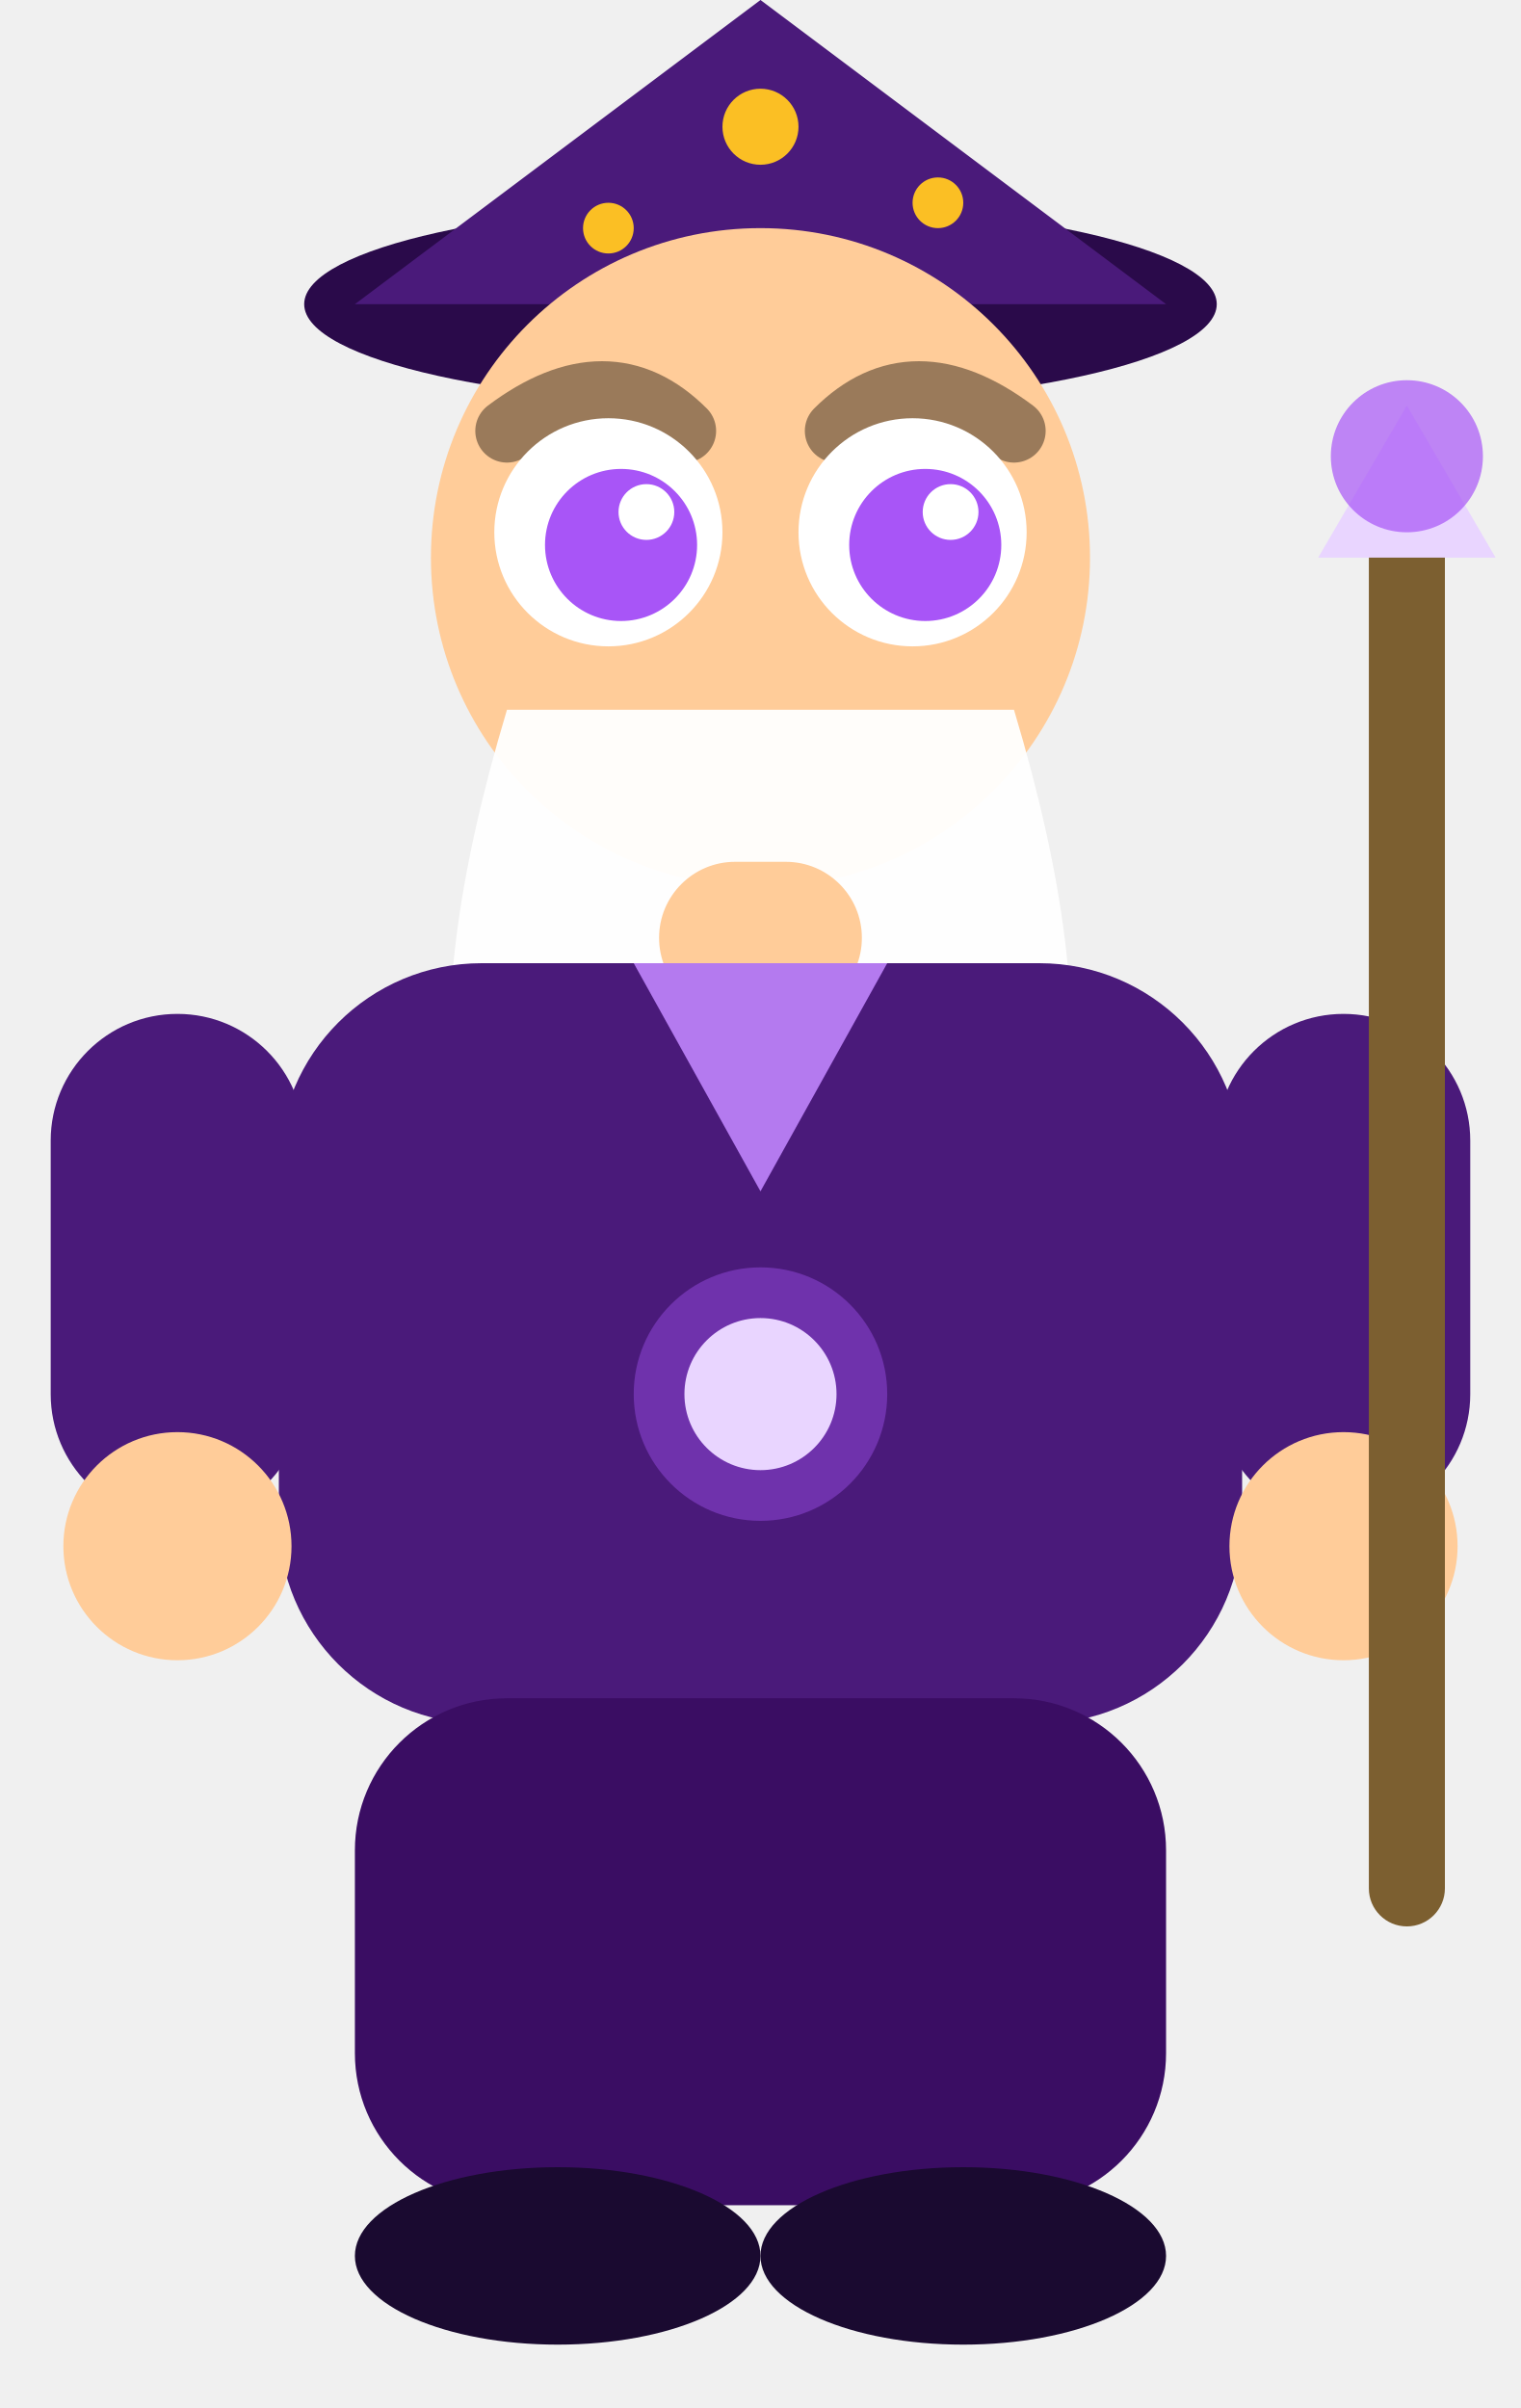
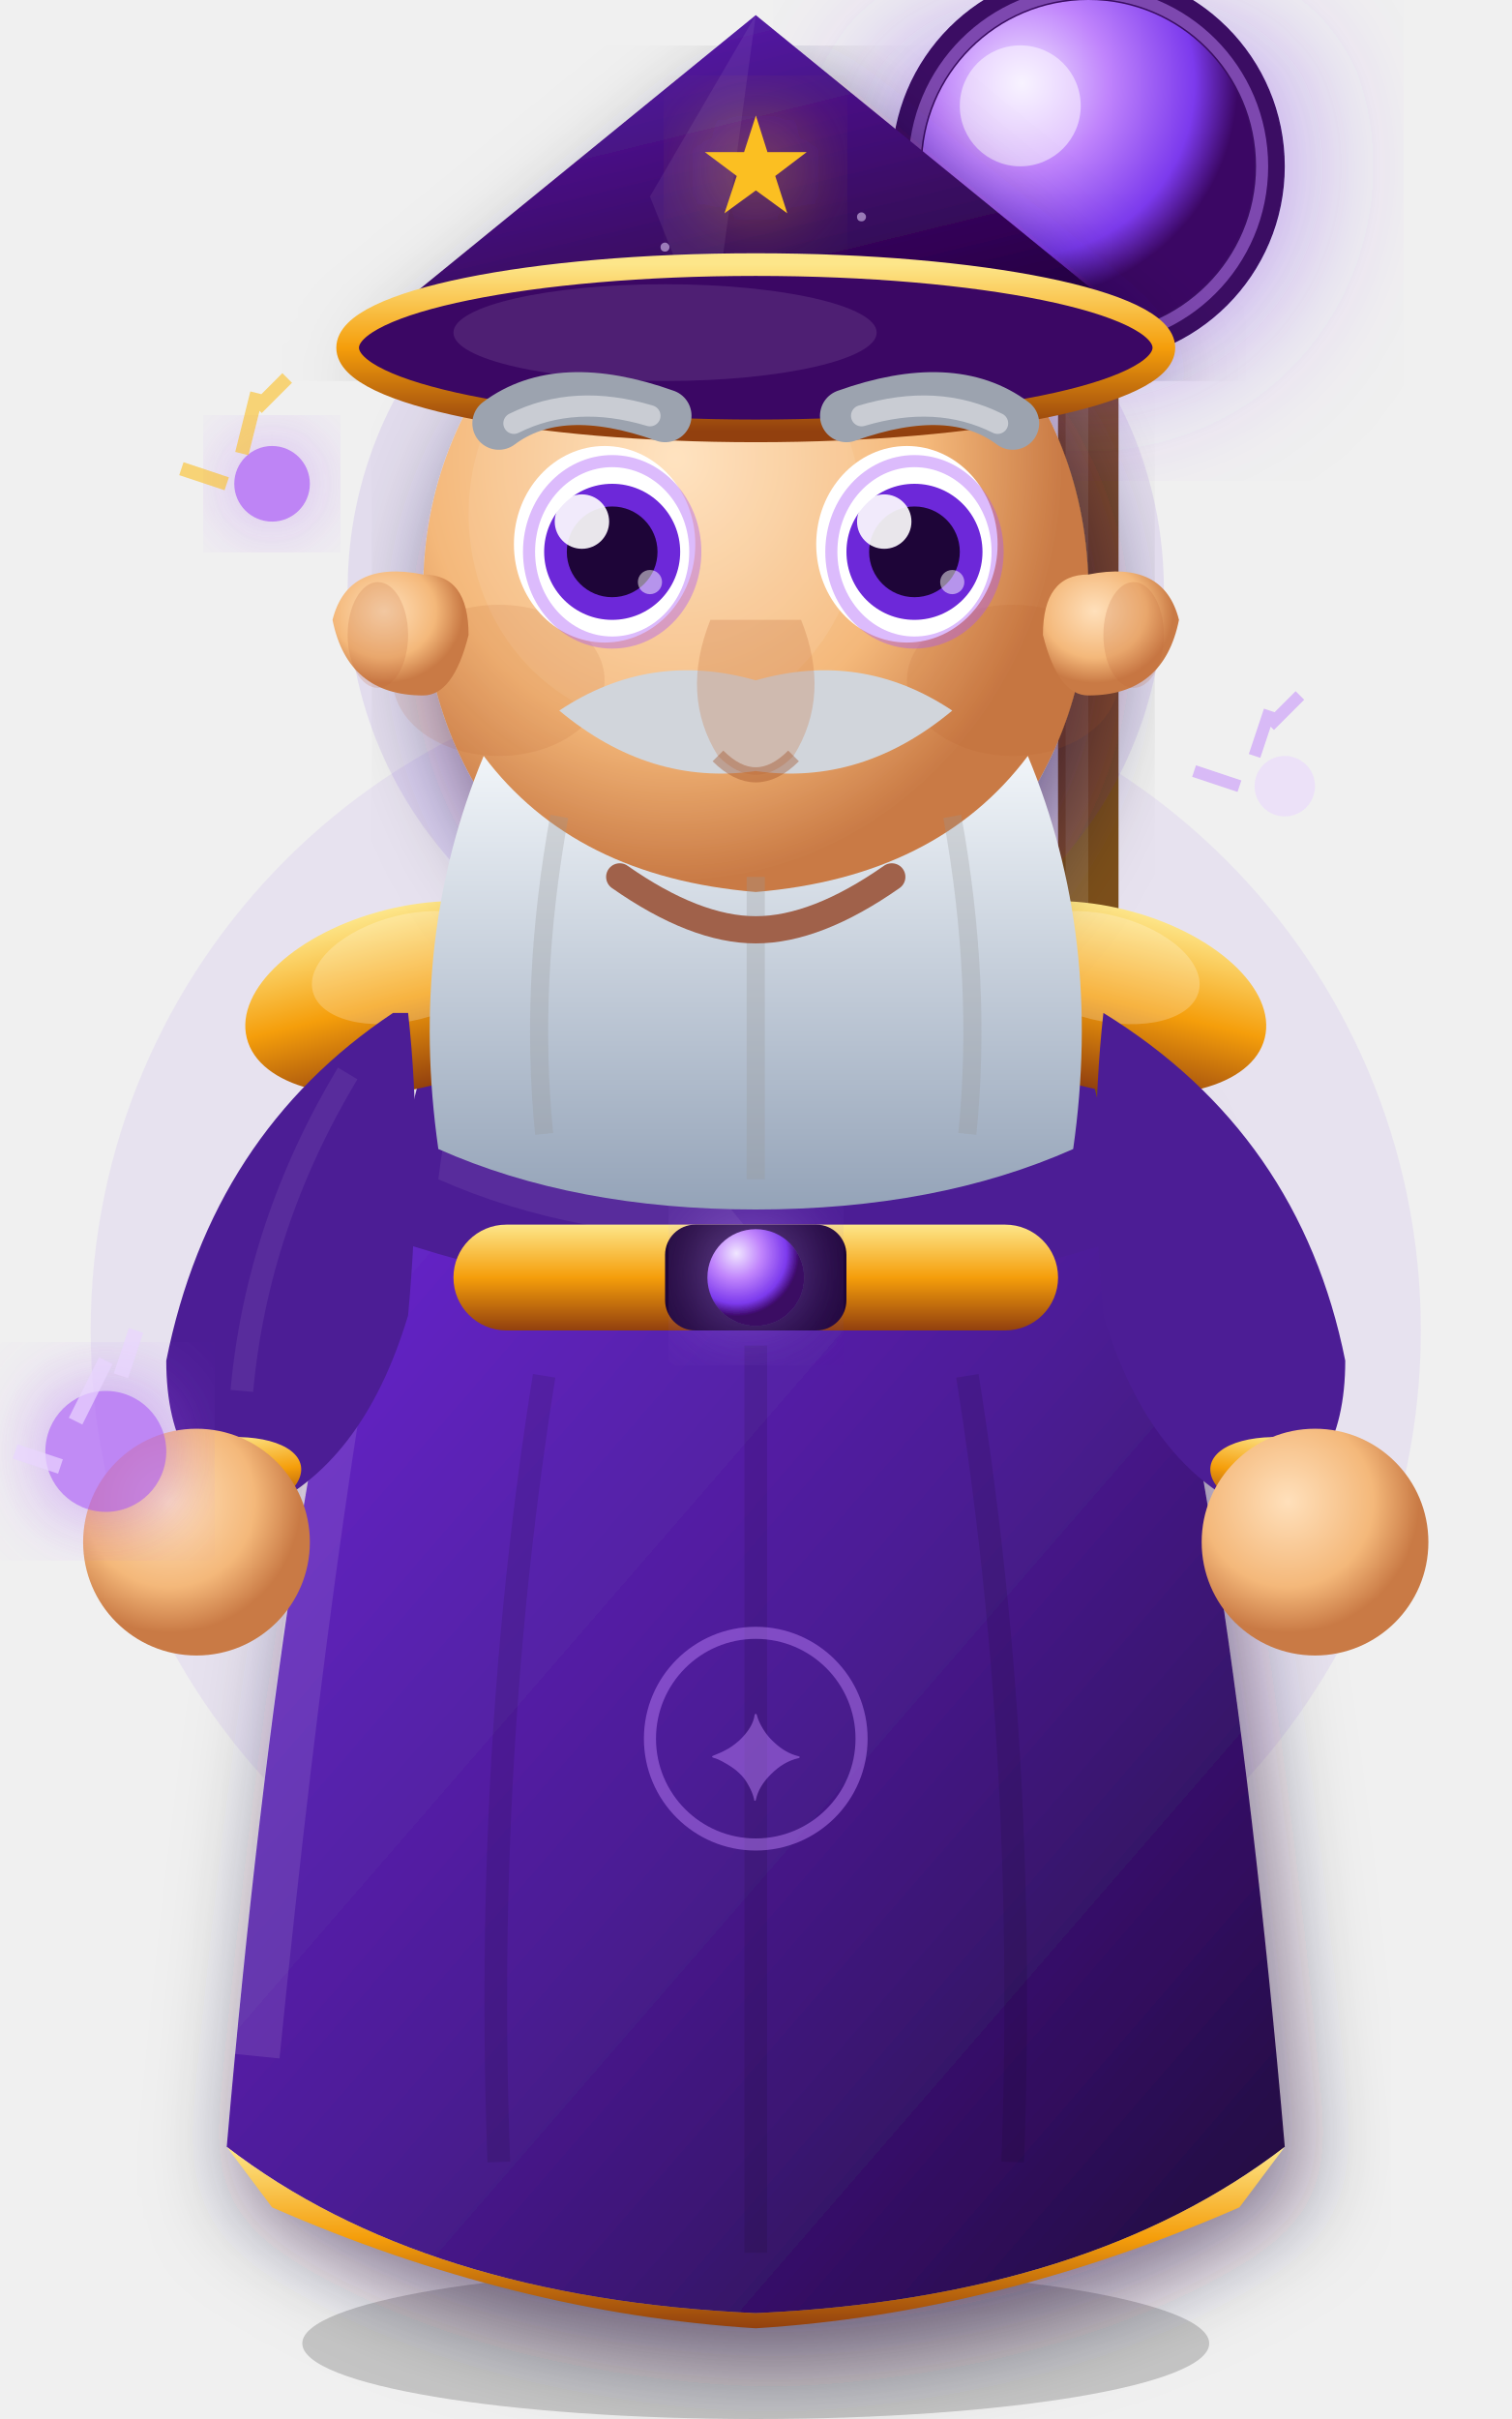
- <svg xmlns="http://www.w3.org/2000/svg" viewBox="0 0 60 95">
-   <ellipse cx="30" cy="12" rx="18" ry="4" fill="#2A0A4A" />
-   <polygon points="30,0 14,12 46,12" fill="#4A1A7A" />
-   <circle cx="30" cy="5" r="1.5" fill="#fbbf24" />
-   <circle cx="24" cy="9" r="1" fill="#fbbf24" />
-   <circle cx="37" cy="8" r="1" fill="#fbbf24" />
-   <circle cx="30" cy="22" r="13" fill="#FFCC99" />
-   <path d="M20 28 Q17 38 18 44 Q22 50 30 51 Q38 50 42 44 Q43 38 40 28" fill="white" opacity="0.95" />
-   <path d="M20 17 Q24 14 27 17" stroke="#9A7A5A" stroke-width="2.5" fill="none" stroke-linecap="round" />
-   <path d="M33 17 Q36 14 40 17" stroke="#9A7A5A" stroke-width="2.5" fill="none" stroke-linecap="round" />
-   <ellipse cx="24" cy="21" rx="4.5" ry="4.5" fill="white" />
-   <ellipse cx="36" cy="21" rx="4.5" ry="4.5" fill="white" />
-   <circle cx="24.5" cy="21.5" r="3" fill="#a855f7" />
-   <circle cx="36.5" cy="21.5" r="3" fill="#a855f7" />
-   <circle cx="25.5" cy="20.2" r="1.1" fill="white" />
-   <circle cx="37.5" cy="20.2" r="1.1" fill="white" />
-   <rect x="26" y="34" width="8" height="6" rx="3" fill="#FFCC99" />
-   <rect x="11" y="38" width="38" height="30" rx="8" fill="#4A1A7A" />
-   <polygon points="25,38 30,47 35,38" fill="#c084fc" opacity="0.9" />
-   <circle cx="30" cy="55" r="5" fill="#a855f7" opacity="0.4" />
-   <circle cx="30" cy="55" r="3" fill="#e9d5ff" />
-   <rect x="2" y="40" width="10" height="20" rx="5" fill="#4A1A7A" />
-   <rect x="48" y="40" width="10" height="20" rx="5" fill="#4A1A7A" />
-   <circle cx="7" cy="61" r="4.5" fill="#FFCC99" />
-   <circle cx="53" cy="61" r="4.5" fill="#FFCC99" />
-   <rect x="54" y="20" width="3" height="56" rx="1.5" fill="#7C5F30" />
-   <polygon points="55.5,16 52,22 59,22" fill="#e9d5ff" />
-   <circle cx="55.5" cy="18" r="3" fill="#a855f7" opacity="0.7" />
-   <rect x="14" y="67" width="32" height="20" rx="6" fill="#3A0D63" />
-   <ellipse cx="22" cy="89" rx="8" ry="3.5" fill="#1A0A30" />
-   <ellipse cx="38" cy="89" rx="8" ry="3.5" fill="#1A0A30" />
+ <svg xmlns="http://www.w3.org/2000/svg" viewBox="0 0 100 160" shape-rendering="geometricPrecision">
+   <defs>
+     <radialGradient id="sk" cx="38%" cy="32%" r="58%">
+       <stop offset="0%" stop-color="#ffe0bb" />
+       <stop offset="65%" stop-color="#f4b87a" />
+       <stop offset="100%" stop-color="#c97a45" />
+     </radialGradient>
+     <linearGradient id="robe" x1="0%" y1="0%" x2="100%" y2="100%">
+       <stop offset="0%" stop-color="#6d28d9" />
+       <stop offset="50%" stop-color="#4c1d95" />
+       <stop offset="100%" stop-color="#1e0538" />
+     </linearGradient>
+     <linearGradient id="hat" x1="20%" y1="0%" x2="80%" y2="100%">
+       <stop offset="0%" stop-color="#5b21b6" />
+       <stop offset="60%" stop-color="#3b0764" />
+       <stop offset="100%" stop-color="#1e0538" />
+     </linearGradient>
+     <linearGradient id="gold" x1="0%" y1="0%" x2="0%" y2="100%">
+       <stop offset="0%" stop-color="#fde68a" />
+       <stop offset="50%" stop-color="#f59e0b" />
+       <stop offset="100%" stop-color="#92400e" />
+     </linearGradient>
+     <radialGradient id="orb" cx="30%" cy="25%" r="65%">
+       <stop offset="0%" stop-color="#f0e6ff" />
+       <stop offset="40%" stop-color="#c084fc" />
+       <stop offset="80%" stop-color="#7c3aed" />
+       <stop offset="100%" stop-color="#3b0764" />
+     </radialGradient>
+     <linearGradient id="beard" x1="0%" y1="0%" x2="0%" y2="100%">
+       <stop offset="0%" stop-color="#f1f5f9" />
+       <stop offset="100%" stop-color="#94a3b8" />
+     </linearGradient>
+     <filter id="glow" x="-40%" y="-40%" width="180%" height="180%">
+       <feGaussianBlur in="SourceGraphic" stdDeviation="3" result="b" />
+       <feMerge>
+         <feMergeNode in="b" />
+         <feMergeNode in="SourceGraphic" />
+       </feMerge>
+     </filter>
+     <filter id="ds">
+       <feDropShadow dx="1" dy="3" stdDeviation="3" flood-color="#1e0538" flood-opacity="0.55" />
+     </filter>
+     <filter id="pg" x="-30%" y="-30%" width="160%" height="160%">
+       <feGaussianBlur in="SourceAlpha" stdDeviation="5" result="b" />
+       <feFlood flood-color="#7c3aed" flood-opacity="0.55" result="c" />
+       <feComposite in="c" in2="b" operator="in" result="s" />
+       <feMerge>
+         <feMergeNode in="s" />
+         <feMergeNode in="SourceGraphic" />
+       </feMerge>
+     </filter>
+   </defs>
+   <ellipse cx="50" cy="155" rx="30" ry="5" fill="rgba(0,0,0,0.18)" />
+   <circle cx="50" cy="88" r="44" fill="rgba(109,40,217,0.07)" />
+   <rect x="70" y="14" width="4" height="114" rx="2" fill="#7c4f1a" />
+   <rect x="70.5" y="14" width="1.5" height="114" fill="rgba(255,255,255,0.12)" />
+   <circle cx="72" cy="11" r="13" fill="#3b0764" filter="url(#pg)" />
+   <circle cx="72" cy="11" r="11" fill="url(#orb)" />
+   <circle cx="67.5" cy="7" r="4" fill="rgba(255,255,255,0.5)" />
+   <circle cx="72" cy="11" r="11.5" fill="none" stroke="#c084fc" stroke-width="0.8" opacity="0.5" />
+   <path d="M26 73 Q19 96 15 142 Q28 152 50 153 Q72 152 85 142 Q81 96 74 73 Z" fill="url(#robe)" filter="url(#ds)" />
+   <path d="M26 73 Q21 96 17 136" stroke="rgba(255,255,255,0.1)" stroke-width="3" fill="none" />
+   <path d="M36 91 Q32 116 33 143" stroke="rgba(0,0,0,0.1)" stroke-width="1.5" fill="none" />
+   <path d="M50 89 Q50 116 50 149" stroke="rgba(0,0,0,0.1)" stroke-width="1.5" fill="none" />
+   <path d="M64 91 Q68 116 67 143" stroke="rgba(0,0,0,0.1)" stroke-width="1.5" fill="none" />
+   <path d="M15 142 Q28 152 50 153 Q72 152 85 142 L82 146 Q66 153 50 154 Q34 153 18 146 Z" fill="url(#gold)" />
+   <circle cx="50" cy="115" r="7" fill="none" stroke="#c084fc" stroke-width="0.8" opacity="0.45" />
+   <text x="50" y="119" text-anchor="middle" font-size="8" fill="#c084fc" opacity="0.45" font-family="serif">✦</text>
+   <path d="M33 61 Q27 68 26 82 Q38 86 50 86 Q62 86 74 82 Q73 68 67 61 Z" fill="#4c1d95" />
+   <path d="M33 61 Q30 70 29 78 Q38 82 50 82" fill="rgba(255,255,255,0.07)" />
+   <ellipse cx="27" cy="66" rx="11" ry="6" fill="url(#gold)" transform="rotate(-14 27 66)" />
+   <ellipse cx="73" cy="66" rx="11" ry="6" fill="url(#gold)" transform="rotate(14 73 66)" />
+   <ellipse cx="27" cy="64" rx="6.5" ry="3.5" fill="rgba(255,255,255,0.22)" transform="rotate(-14 27 64)" />
+   <ellipse cx="73" cy="64" rx="6.5" ry="3.5" fill="rgba(255,255,255,0.22)" transform="rotate(14 73 64)" />
+   <rect x="30" y="81" width="40" height="7" rx="3.5" fill="url(#gold)" />
+   <rect x="44" y="81" width="12" height="7" rx="2" fill="#1e0538" />
+   <circle cx="50" cy="84.5" r="3.2" fill="url(#orb)" filter="url(#glow)" />
+   <path d="M36 61 Q50 58 64 61" stroke="url(#gold)" stroke-width="3" fill="none" stroke-linecap="round" />
+   <path d="M26 67 Q14 75 11 90 Q11 98 17 100 Q24 97 27 87 Q28 76 27 67" fill="#4c1d95" />
+   <path d="M23 71 Q17 81 16 92" stroke="rgba(255,255,255,0.07)" stroke-width="1.5" fill="none" />
+   <ellipse cx="14" cy="98" rx="6" ry="2.8" fill="url(#gold)" transform="rotate(-10 14 98)" />
+   <path d="M73 67 Q86 75 89 90 Q89 98 83 100 Q76 97 73 87 Q72 76 73 67" fill="#4c1d95" />
+   <ellipse cx="86" cy="98" rx="6" ry="2.8" fill="url(#gold)" transform="rotate(10 86 98)" />
+   <circle cx="13" cy="102" r="7.5" fill="url(#sk)" />
+   <circle cx="7" cy="96" r="4" fill="#a855f7" opacity="0.65" filter="url(#glow)" />
+   <path d="M5 94 L7 90 M4 97 L1 96 M8 91 L9 88" stroke="#e9d5ff" stroke-width="1" opacity="0.7" />
+   <circle cx="87" cy="102" r="7.5" fill="url(#sk)" />
+   <rect x="43" y="57" width="14" height="13" rx="5" fill="url(#sk)" />
+   <circle cx="50" cy="39" r="27" fill="rgba(109,40,217,0.1)" />
+   <ellipse cx="50" cy="39" rx="22" ry="24" fill="url(#sk)" filter="url(#ds)" />
+   <ellipse cx="44" cy="34" rx="13" ry="14" fill="rgba(255,255,255,0.08)" />
+   <ellipse cx="33" cy="45" rx="7" ry="5" fill="rgba(180,90,40,0.12)" />
+   <ellipse cx="67" cy="45" rx="7" ry="5" fill="rgba(180,90,40,0.12)" />
+   <path d="M28 38 Q23 37 22 41 Q23 46 28 46 Q30 46 31 42 Q31 38 28 38" fill="url(#sk)" />
+   <path d="M72 38 Q77 37 78 41 Q77 46 72 46 Q70 46 69 42 Q69 38 72 38" fill="url(#sk)" />
+   <ellipse cx="25" cy="42" rx="2" ry="3.5" fill="rgba(190,100,55,0.2)" />
+   <ellipse cx="75" cy="42" rx="2" ry="3.5" fill="rgba(190,100,55,0.2)" />
+   <path d="M50 1 L23 23 L77 23 Z" fill="url(#hat)" filter="url(#ds)" />
+   <path d="M50 1 L43 13 L47 23" fill="rgba(255,255,255,0.07)" />
+   <text x="50" y="14" text-anchor="middle" font-size="9" fill="#fbbf24" filter="url(#glow)">★</text>
+   <text x="44" y="18" text-anchor="middle" font-size="5" fill="#e9d5ff" opacity="0.55">·</text>
+   <text x="57" y="16" text-anchor="middle" font-size="5" fill="#e9d5ff" opacity="0.55">·</text>
+   <ellipse cx="50" cy="23" rx="27" ry="5.5" fill="#3b0764" />
+   <ellipse cx="50" cy="23" rx="27" ry="5.5" fill="none" stroke="url(#gold)" stroke-width="1.5" />
+   <ellipse cx="44" cy="22" rx="14" ry="3.2" fill="rgba(255,255,255,0.1)" />
+   <path d="M32 50 Q27 62 29 76 Q38 80 50 80 Q62 80 71 76 Q73 62 68 50 Q62 58 50 59 Q38 58 32 50" fill="url(#beard)" />
+   <path d="M37 54 Q35 65 36 75" stroke="rgba(150,150,150,0.28)" stroke-width="1.2" fill="none" />
+   <path d="M50 58 Q50 67 50 78" stroke="rgba(150,150,150,0.28)" stroke-width="1.2" fill="none" />
+   <path d="M63 54 Q65 65 64 75" stroke="rgba(150,150,150,0.28)" stroke-width="1.2" fill="none" />
+   <path d="M37 47 Q43 43 50 45 Q57 43 63 47 Q57 52 50 51 Q43 52 37 47" fill="#d1d5db" />
+   <ellipse cx="40" cy="36" rx="6" ry="6.5" fill="white" />
+   <circle cx="40.5" cy="36.5" r="4.5" fill="#6d28d9" />
+   <circle cx="40.5" cy="36.5" r="3" fill="#1e0538" />
+   <circle cx="38.5" cy="34.5" r="1.8" fill="white" opacity="0.9" />
+   <circle cx="43" cy="38.5" r="0.8" fill="white" opacity="0.5" />
+   <ellipse cx="40.5" cy="36.5" rx="5.5" ry="6" fill="none" stroke="#a855f7" stroke-width="0.8" opacity="0.4" />
+   <ellipse cx="60" cy="36" rx="6" ry="6.5" fill="white" />
+   <circle cx="60.5" cy="36.5" r="4.5" fill="#6d28d9" />
+   <circle cx="60.5" cy="36.5" r="3" fill="#1e0538" />
+   <circle cx="58.5" cy="34.5" r="1.8" fill="white" opacity="0.9" />
+   <circle cx="63" cy="38.5" r="0.8" fill="white" opacity="0.5" />
+   <ellipse cx="60.5" cy="36.5" rx="5.5" ry="6" fill="none" stroke="#a855f7" stroke-width="0.8" opacity="0.4" />
+   <path d="M33 28 Q37 25 44 27.5" stroke="#9ca3af" stroke-width="3.5" fill="none" stroke-linecap="round" />
+   <path d="M34 28 Q38 26 43 27.5" stroke="white" stroke-width="1.4" fill="none" stroke-linecap="round" opacity="0.45" />
+   <path d="M56 27.5 Q63 25 67 28" stroke="#9ca3af" stroke-width="3.5" fill="none" stroke-linecap="round" />
+   <path d="M57 27.5 Q62 26 66 28" stroke="white" stroke-width="1.4" fill="none" stroke-linecap="round" opacity="0.45" />
+   <path d="M47 41 Q45 46 47.5 50 Q50 52.5 52.5 50 Q55 46 53 41" fill="rgba(200,120,70,0.3)" />
+   <path d="M47.5 50 Q50 52.5 52.5 50" stroke="rgba(160,80,40,0.4)" stroke-width="1" fill="none" />
+   <path d="M41 58 Q46 61.5 50 61.5 Q54 61.5 59 58" stroke="#a0614a" stroke-width="1.8" fill="none" stroke-linecap="round" />
+   <circle cx="18" cy="32" r="2.5" fill="#a855f7" opacity="0.7" filter="url(#glow)" />
+   <path d="M16 30 L17 26 M15 32 L12 31 M17 27 L19 25" stroke="#fbbf24" stroke-width="0.9" opacity="0.6" />
+   <circle cx="85" cy="52" r="2" fill="#e9d5ff" opacity="0.55" />
+   <path d="M83 50 L84 47 M82 52 L79 51 M84 48 L86 46" stroke="#c084fc" stroke-width="0.8" opacity="0.5" />
</svg>
